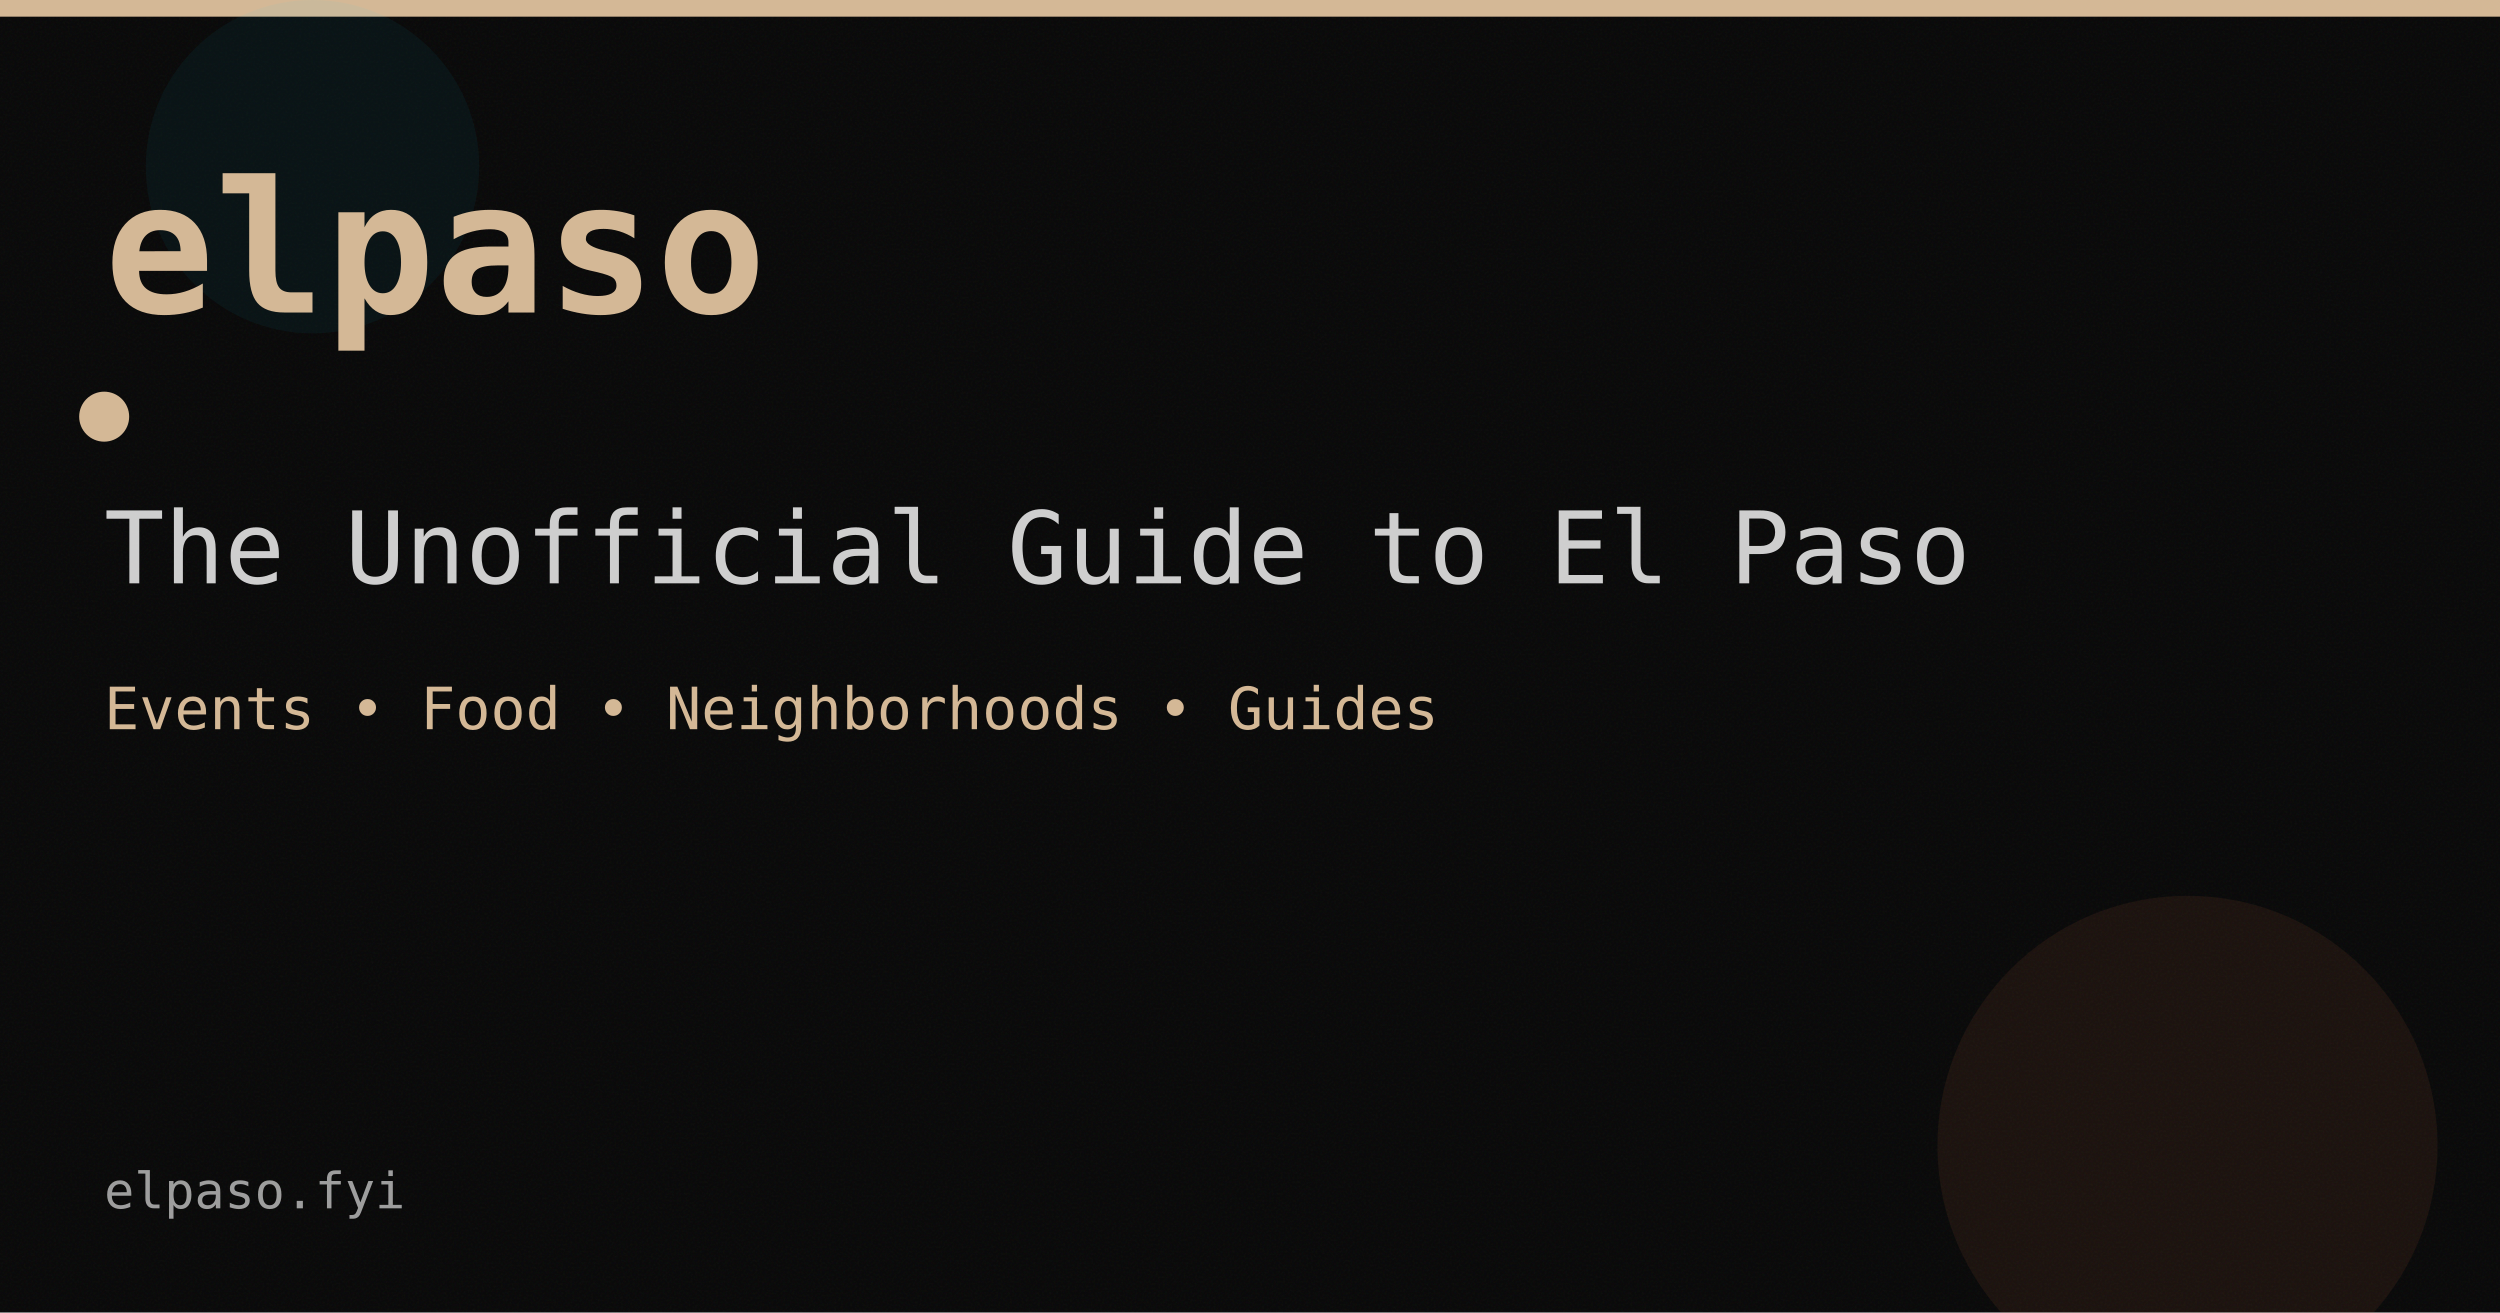
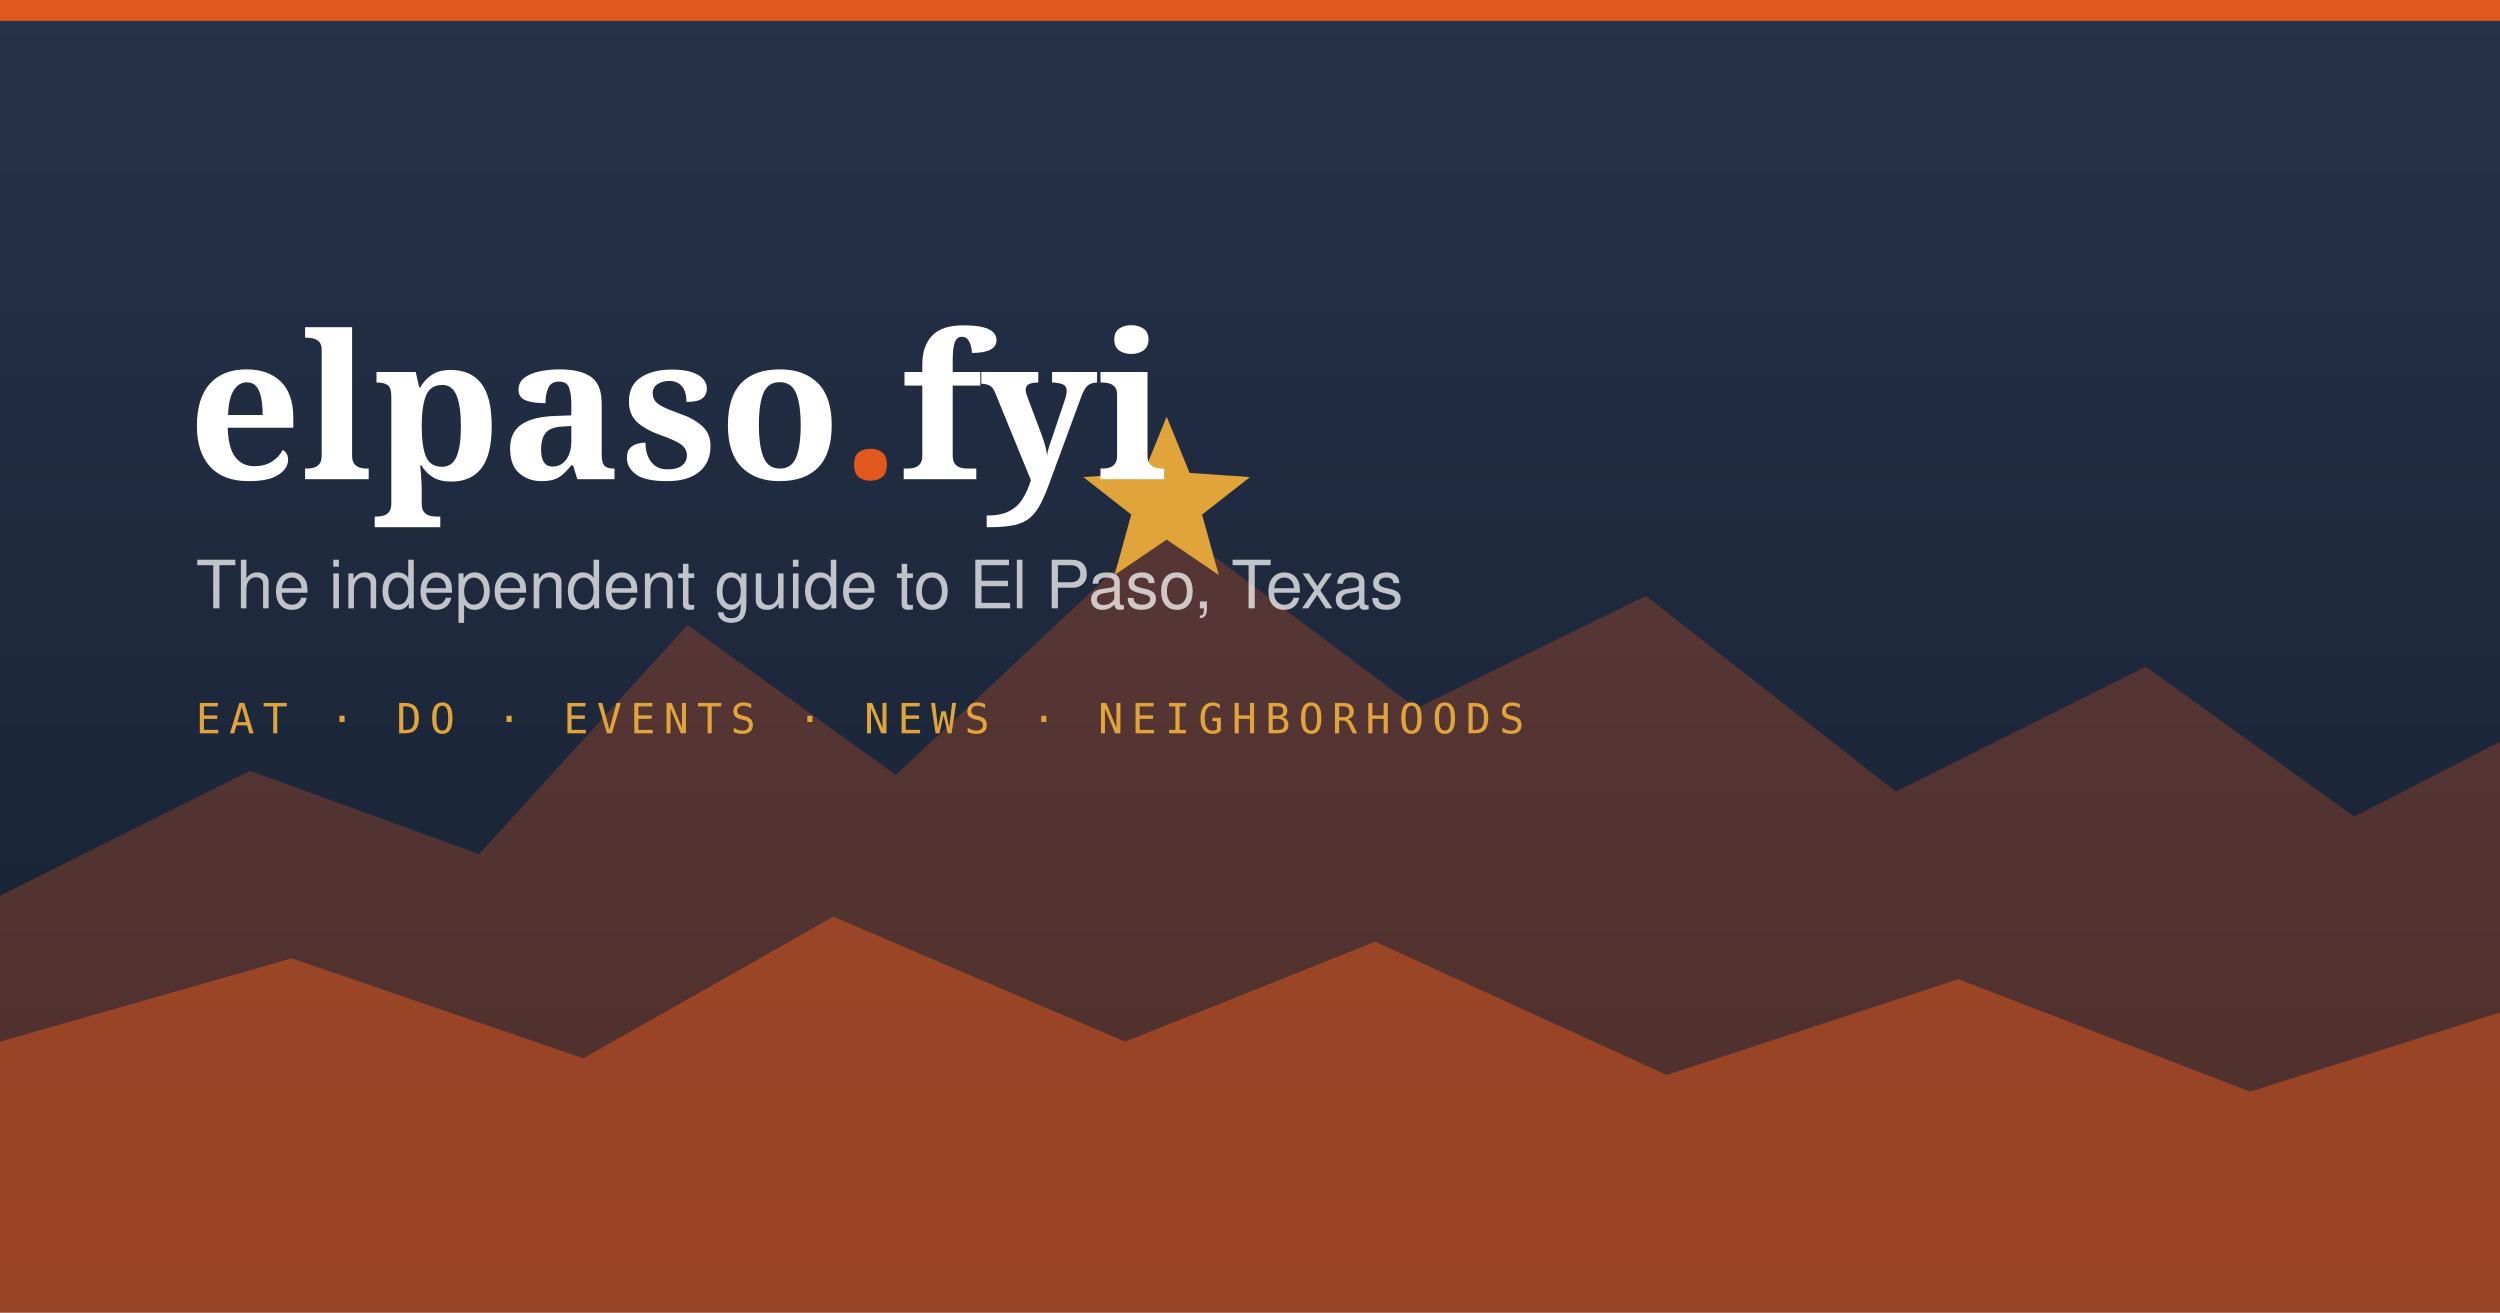
- <svg xmlns="http://www.w3.org/2000/svg" viewBox="0 0 1200 630">
-   <rect width="1200" height="630" fill="#0a0a0a" />
-   <filter id="noise">
-     <feTurbulence type="fractalNoise" baseFrequency="0.9" numOctaves="4" result="noise" seed="2" />
-     <feColorMatrix in="noise" type="saturate" values="0" />
-     <feBlend in="SourceGraphic" in2="noise" mode="overlay" />
-   </filter>
-   <rect width="1200" height="630" fill="#0a0a0a" opacity="0.03" filter="url(#noise)" />
-   <rect x="0" y="0" width="1200" height="8" fill="#D4B896" />
-   <circle cx="1050" cy="550" r="120" fill="#C4663B" opacity="0.1" />
-   <circle cx="150" cy="80" r="80" fill="#00D9FF" opacity="0.05" />
-   <text x="50" y="150" font-family="'Space Mono', monospace" font-size="88" font-weight="bold" fill="#D4B896">
-     elpaso
+ <svg xmlns="http://www.w3.org/2000/svg" viewBox="0 0 1200 630" width="1200" height="630">
+   <defs>
+     <linearGradient id="sky" x1="0" y1="0" x2="0" y2="1">
+       <stop offset="0%" stop-color="#25324A" />
+       <stop offset="100%" stop-color="#161F2F" />
+     </linearGradient>
+   </defs>
+   <rect width="1200" height="630" fill="url(#sky)" />
+   <rect x="0" y="0" width="1200" height="10" fill="#E2571E" />
+   <path d="M0 630 L0 430 L120 370 L230 410 L330 300 L430 372 L560 250 L680 340 L790 286 L910 380 L1030 320 L1130 392 L1200 356 L1200 630 Z" fill="#E2571E" opacity="0.28" />
+   <path d="M0 630 L0 500 L140 460 L280 508 L400 440 L540 500 L660 452 L800 516 L940 470 L1080 524 L1200 486 L1200 630 Z" fill="#E2571E" opacity="0.5" />
+   <path d="M560 200 L571 227 L600 229 L577 247 L585 276 L560 259 L535 276 L543 247 L520 229 L549 227 Z" fill="#E0A43B" />
+   <text x="90" y="230" font-family="Georgia, serif" font-size="96" font-weight="700" fill="#FFFFFF">
+     elpaso<tspan fill="#E2571E">.</tspan>fyi
  </text>
-   <circle cx="50" cy="200" r="12" fill="#D4B896" />
-   <text x="50" y="280" font-family="'Space Mono', monospace" font-size="48" fill="white" opacity="0.8">
-     The Unofficial Guide to El Paso
+   <text x="94" y="292" font-family="Helvetica, Arial, sans-serif" font-size="32" fill="#FFFFFF" opacity="0.72">
+     The independent guide to El Paso, Texas
  </text>
-   <text x="50" y="350" font-family="'Space Mono', monospace" font-size="28" fill="#D4B896">
-     Events • Food • Neighborhoods • Guides
-   </text>
-   <text x="50" y="580" font-family="'Space Mono', monospace" font-size="24" fill="white" opacity="0.6">
-     elpaso.fyi
+   <text x="94" y="352" font-family="ui-monospace, Menlo, monospace" font-size="20" letter-spacing="4" fill="#E0A43B">
+     EAT · DO · EVENTS · NEWS · NEIGHBORHOODS
  </text>
</svg>
